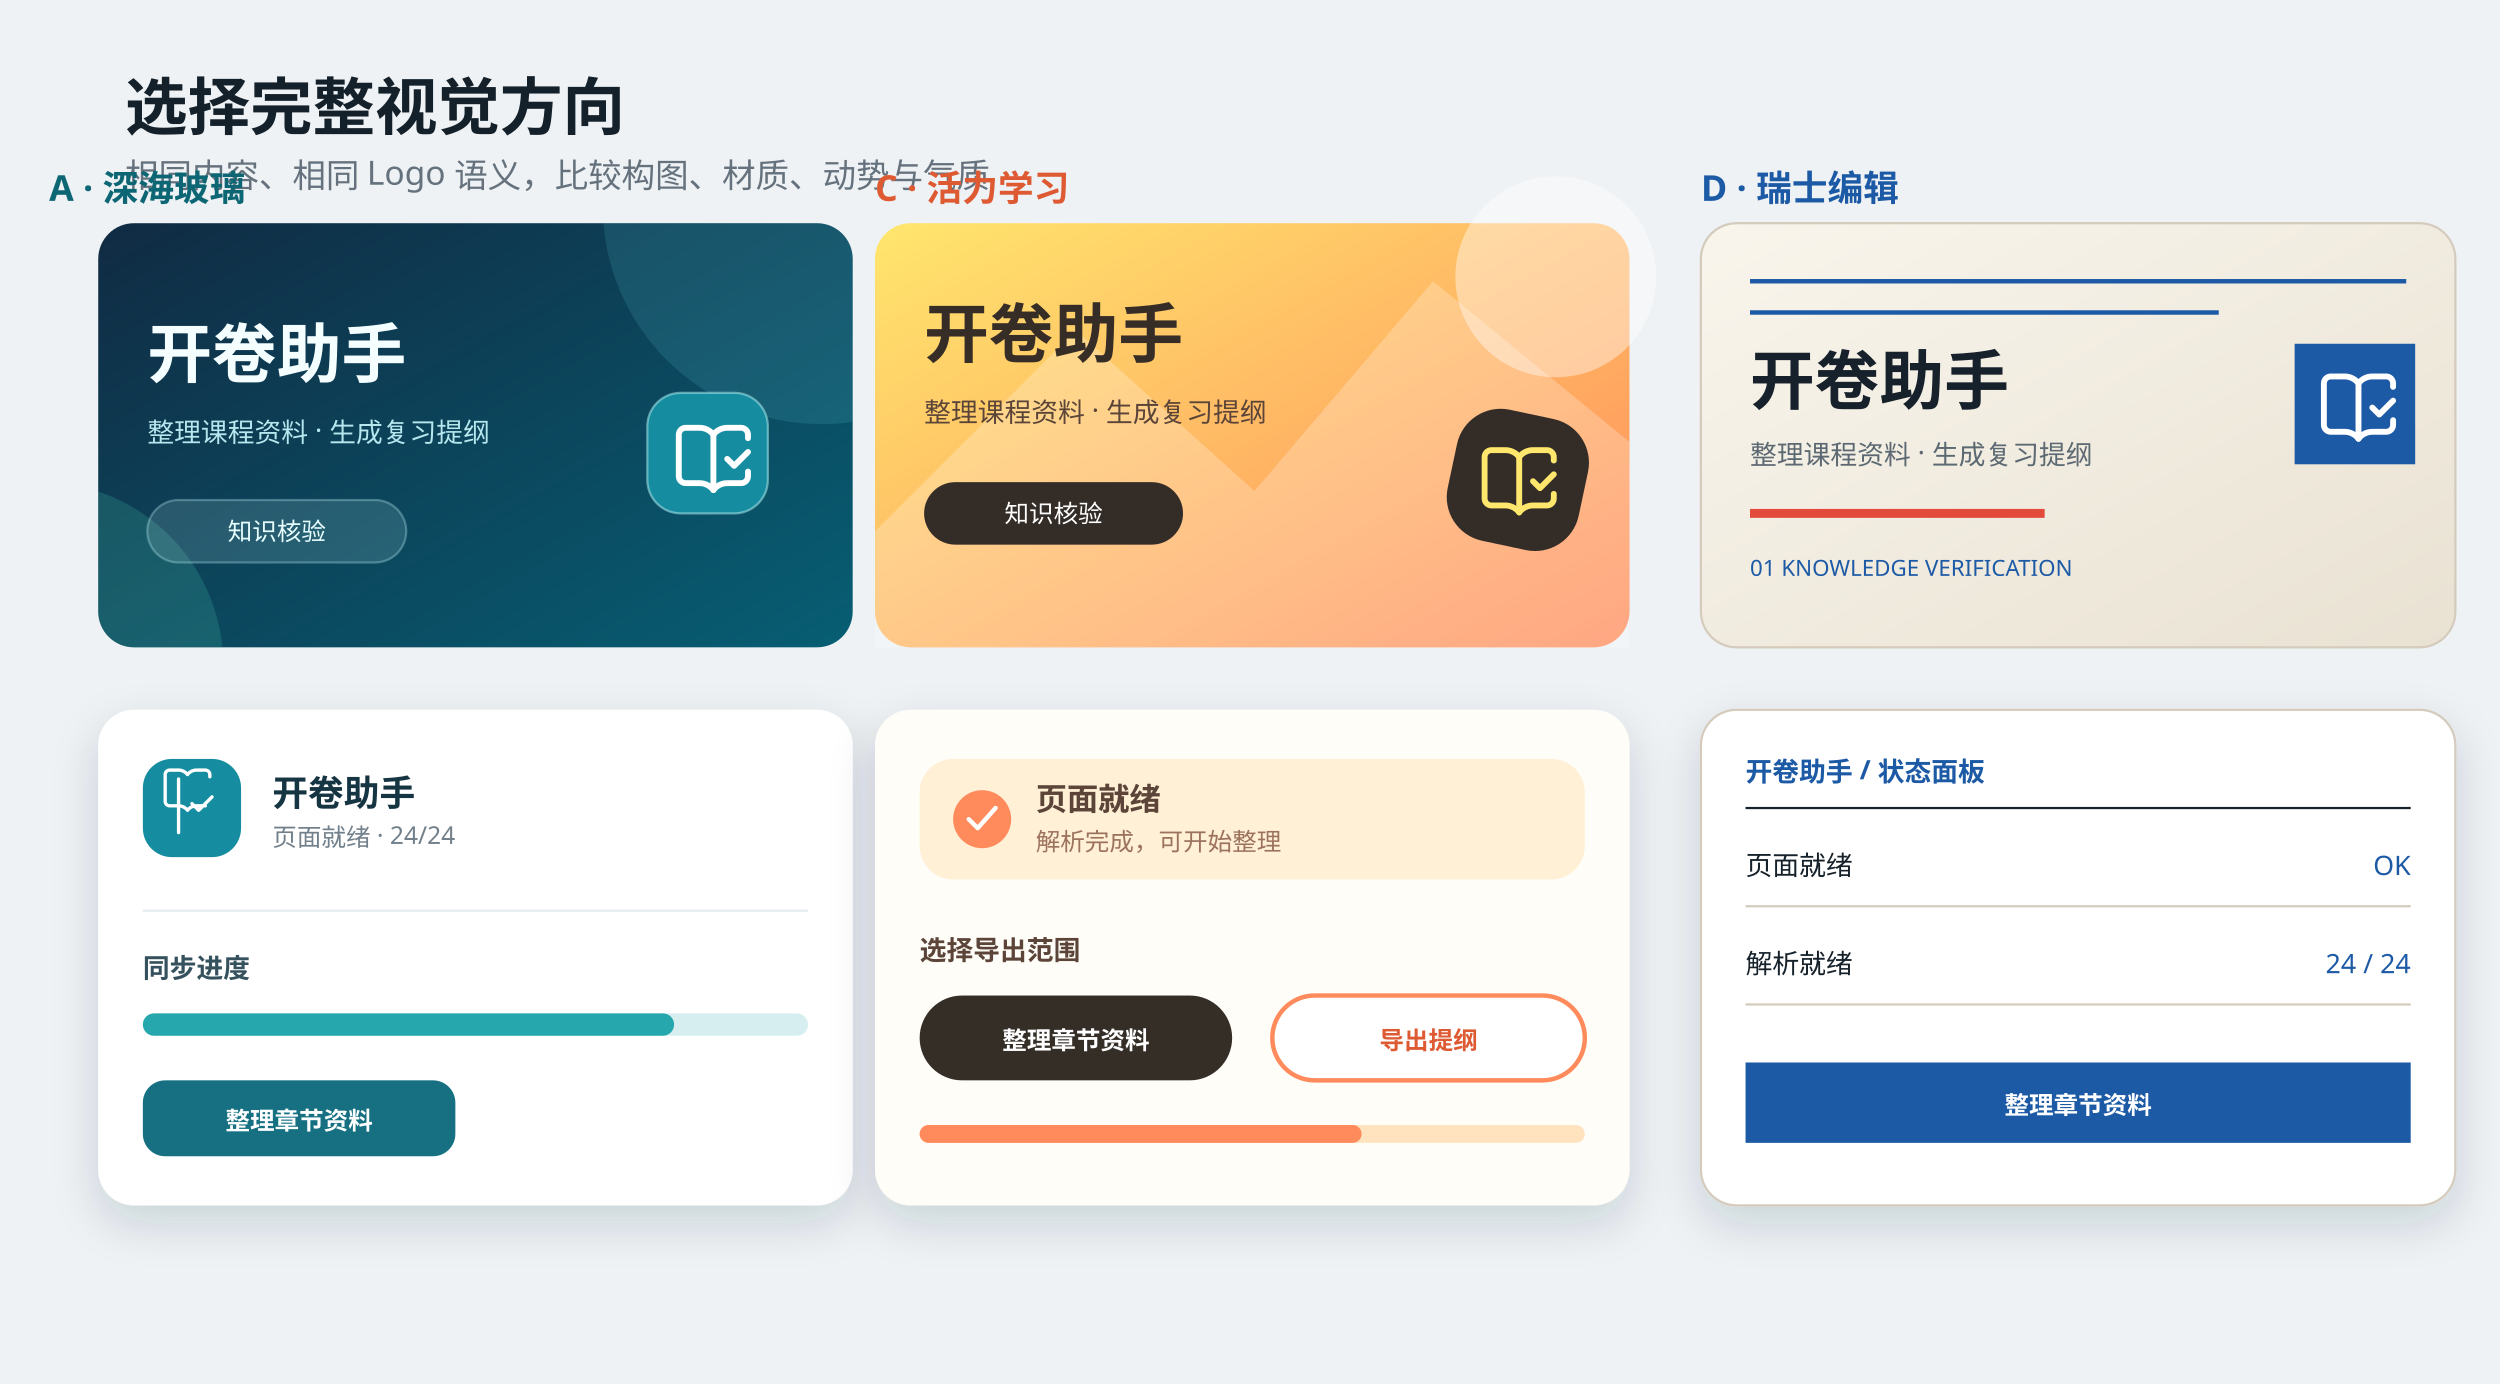
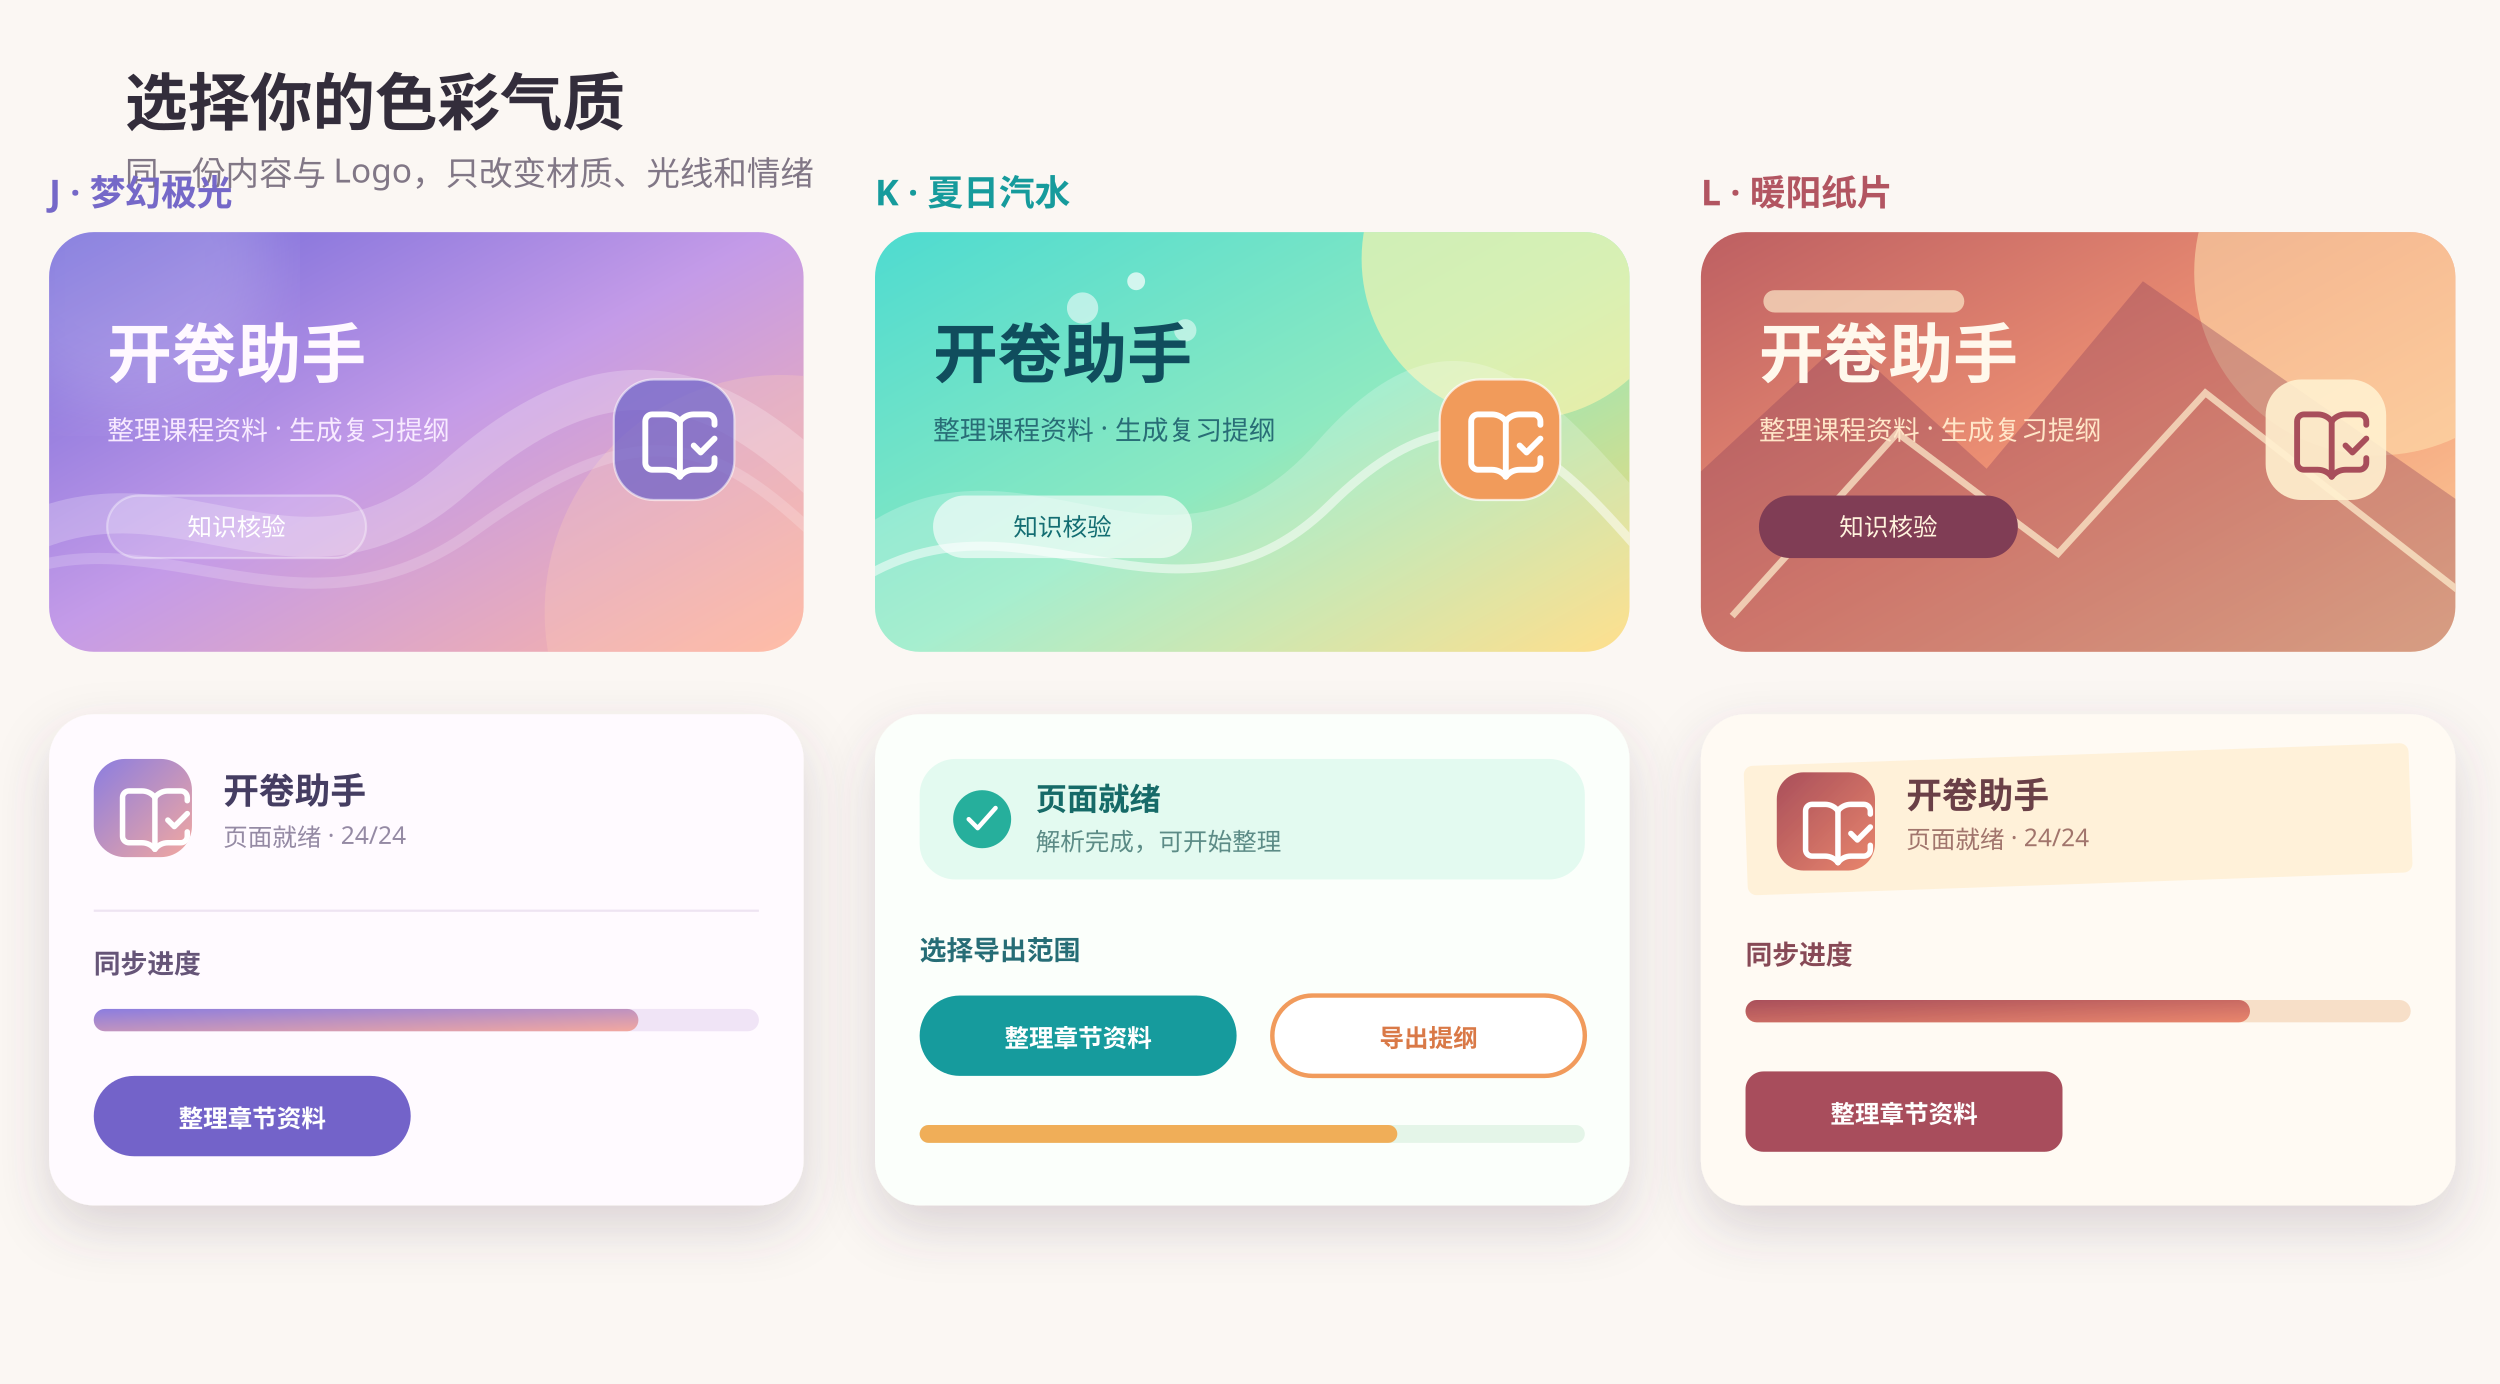
<svg xmlns="http://www.w3.org/2000/svg" width="1120" height="620" viewBox="0 0 1120 620" font-family="PingFang SC, Microsoft YaHei, sans-serif" role="img" aria-labelledby="title desc">
  <defs>
-     <linearGradient id="deep" x1="0" y1="0" x2="1" y2="1">
-       <stop stop-color="#102b43" />
-       <stop offset="1" stop-color="#075e73" />
+     <linearGradient id="dream" x1="0" y1="0" x2="1" y2="1">
+       <stop stop-color="#7067d8" />
+       <stop offset=".48" stop-color="#c49be8" />
+       <stop offset="1" stop-color="#ffb59f" />
    </linearGradient>
-     <linearGradient id="vital" x1="0" y1="0" x2="1" y2="1">
-       <stop stop-color="#ffe66d" />
-       <stop offset="1" stop-color="#ff8a5b" />
+     <linearGradient id="summer" x1="0" y1="0" x2="1" y2="1">
+       <stop stop-color="#4edbd0" />
+       <stop offset=".52" stop-color="#8de9c1" />
+       <stop offset="1" stop-color="#ffd66d" />
    </linearGradient>
-     <linearGradient id="paper" x1="0" y1="0" x2="1" y2="1">
-       <stop stop-color="#f9f5ec" />
-       <stop offset="1" stop-color="#e9e2d3" />
+     <linearGradient id="warm" x1="0" y1="0" x2="1" y2="1">
+       <stop stop-color="#bd5f62" />
+       <stop offset=".5" stop-color="#ef9274" />
+       <stop offset="1" stop-color="#ffd19a" />
    </linearGradient>
-     <clipPath id="deepClip">
-       <rect x="22" y="100" width="338" height="190" rx="16" />
+     <linearGradient id="dreamMini" x1="0" y1="0" x2="1" y2="1">
+       <stop stop-color="#8b7de0" />
+       <stop offset="1" stop-color="#f3a89f" />
+     </linearGradient>
+     <linearGradient id="summerMini" x1="0" y1="0" x2="1" y2="1">
+       <stop stop-color="#2cb7ba" />
+       <stop offset="1" stop-color="#f5bd58" />
+     </linearGradient>
+     <linearGradient id="warmMini" x1="0" y1="0" x2="1" y2="1">
+       <stop stop-color="#a94f5a" />
+       <stop offset="1" stop-color="#e9866d" />
+     </linearGradient>
+     <filter id="softShadow" x="-20%" y="-20%" width="140%" height="170%">
+       <feDropShadow dx="0" dy="10" stdDeviation="12" flood-color="#5b4a61" flood-opacity=".2" />
+     </filter>
+     <filter id="glow">
+       <feGaussianBlur stdDeviation="14" />
+     </filter>
+     <clipPath id="dreamClip">
+       <rect x="22" y="104" width="338" height="188" rx="20" />
    </clipPath>
-     <filter id="shadow" x="-20%" y="-20%" width="140%" height="160%">
-       <feDropShadow dx="0" dy="8" stdDeviation="10" flood-color="#102a43" flood-opacity=".16" />
-     </filter>
+     <clipPath id="summerClip">
+       <rect x="392" y="104" width="338" height="188" rx="20" />
+     </clipPath>
+     <clipPath id="warmClip">
+       <rect x="762" y="104" width="338" height="188" rx="20" />
+     </clipPath>
  </defs>
-   <rect width="1120" height="620" fill="#eef2f4" />
-   <text x="56" y="58" font-size="28" font-weight="700" fill="#14212b">选择完整视觉方向</text>
-   <text x="56" y="84" font-size="15" fill="#65727d">相同内容、相同 Logo 语义，比较构图、材质、动势与气质</text>
-   <g transform="translate(22 0)">
-     <text x="0" y="90" font-size="16" font-weight="700" fill="#0d6674">A · 深海玻璃</text>
-     <g clip-path="url(#deepClip)">
-       <rect x="22" y="100" width="338" height="190" rx="16" fill="url(#deep)" />
-       <circle cx="346" cy="92" r="98" fill="#70e1ef" fill-opacity=".13" />
-       <circle cx="-4" cy="298" r="82" fill="#4cc9b0" fill-opacity=".2" />
-       <text x="44" y="169" font-size="29" font-weight="700" fill="#f4feff">开卷助手</text>
-       <text x="44" y="198" font-size="12" fill="#b7e7ee">整理课程资料 · 生成复习提纲</text>
-       <rect x="44" y="224" width="116" height="28" rx="14" fill="#d9fbff" fill-opacity=".14" stroke="#c5f9ff" stroke-opacity=".3" />
-       <text x="102" y="242" text-anchor="middle" font-size="11" fill="#e7feff">知识核验</text>
-       <rect x="268" y="176" width="54" height="54" rx="15" fill="#168ca0" stroke="#b9f4f5" stroke-opacity=".5" />
-       <g transform="translate(279 187) scale(1.55)" fill="none" stroke="#fff" stroke-width="1.7" stroke-linecap="round" stroke-linejoin="round">
+   <rect width="1120" height="620" fill="#fbf7f3" />
+   <text x="56" y="56" font-size="28" font-weight="700" fill="#332d3b">选择你的色彩气质</text>
+   <text x="56" y="83" font-size="15" fill="#817786">同一份内容与 Logo，只改变材质、光线和情绪</text>
+   <g>
+     <text x="22" y="92" font-size="16" font-weight="700" fill="#7568c8">J · 梦幻极光</text>
+     <g clip-path="url(#dreamClip)">
+       <rect x="22" y="104" width="338" height="188" rx="20" fill="url(#dream)" />
+       <circle cx="55" cy="116" r="66" fill="#fff" fill-opacity=".18" filter="url(#glow)" />
+       <circle cx="350" cy="274" r="106" fill="#ffcfb7" fill-opacity=".28" />
+       <path d="M-12 254 C70 190 128 282 204 214 S330 176 382 230" fill="none" stroke="#fff" stroke-opacity=".22" stroke-width="18" />
+       <path d="M-18 271 C56 214 128 299 212 238 S326 201 380 254" fill="none" stroke="#fff" stroke-opacity=".18" stroke-width="5" />
+       <text x="48" y="169" font-size="29" font-weight="700" fill="#fff9ff">开卷助手</text>
+       <text x="48" y="197" font-size="12" fill="#f8eaff">整理课程资料 · 生成复习提纲</text>
+       <rect x="48" y="222" width="116" height="28" rx="14" fill="#fff" fill-opacity=".18" stroke="#fff" stroke-opacity=".36" />
+       <text x="106" y="240" text-anchor="middle" font-size="11" fill="#fff">知识核验</text>
+       <rect x="275" y="170" width="54" height="54" rx="18" fill="#6e61c8" fill-opacity=".74" stroke="#fff" stroke-opacity=".55" />
+       <g transform="translate(286 181) scale(1.55)" fill="none" stroke="#fff" stroke-width="1.7" stroke-linecap="round" stroke-linejoin="round">
        <path d="M12 5v16" />
        <path d="m16 12 2 2 4-4" />
        <path d="M22 6V5a2 2 0 0 0-1.999-2L16 3.002A5 5 0 0 0 12 5a5 5 0 0 0-4-2H4a2 2 0 0 0-2 2v12a2 2 0 0 0 1.999 2H8a5 5 0 0 1 4 2 5 5 0 0 1 4-2h4.001A2 2 0 0 0 22 17v-1.344" />
      </g>
    </g>
-     <g filter="url(#shadow)">
-       <rect x="22" y="318" width="338" height="222" rx="16" fill="#fff" />
-       <rect x="42" y="340" width="44" height="44" rx="13" fill="#168ca0" />
-       <path d="M58 349v24m6-13 3 3 6-6m-1-9v-1a2 2 0 0 0-2-2l-4 .002a5 5 0 0 0-4 2 5 5 0 0 0-4-2h-4a2 2 0 0 0-2 2v12a2 2 0 0 0 2 2h4a5 5 0 0 1 4 2 5 5 0 0 1 4-2h4" fill="none" stroke="#fff" stroke-width="1.5" stroke-linecap="round" stroke-linejoin="round" />
-       <text x="100" y="361" font-size="16" font-weight="700" fill="#173443">开卷助手</text>
-       <text x="100" y="379" font-size="11" fill="#71808b">页面就绪 · 24/24</text>
-       <line x1="42" y1="408" x2="340" y2="408" stroke="#e5edef" />
-       <text x="42" y="438" font-size="12" font-weight="700" fill="#35515d">同步进度</text>
-       <rect x="42" y="454" width="298" height="10" rx="5" fill="#d7eef0" />
-       <rect x="42" y="454" width="238" height="10" rx="5" fill="#26a7ad" />
-       <rect x="42" y="484" width="140" height="34" rx="10" fill="#126f82" />
-       <text x="112" y="506" text-anchor="middle" font-size="11" font-weight="700" fill="#fff">整理章节资料</text>
+     <g filter="url(#softShadow)">
+       <rect x="22" y="320" width="338" height="220" rx="20" fill="#fffaff" />
+       <rect x="42" y="340" width="44" height="44" rx="14" fill="url(#dreamMini)" />
+       <g transform="translate(52 350) scale(1.45)" fill="none" stroke="#fff" stroke-width="1.7" stroke-linecap="round" stroke-linejoin="round">
+         <path d="M12 5v16" />
+         <path d="m16 12 2 2 4-4" />
+         <path d="M22 6V5a2 2 0 0 0-1.999-2L16 3.002A5 5 0 0 0 12 5a5 5 0 0 0-4-2H4a2 2 0 0 0-2 2v12a2 2 0 0 0 1.999 2H8a5 5 0 0 1 4 2 5 5 0 0 1 4-2h4.001A2 2 0 0 0 22 17v-1.344" />
+       </g>
+       <text x="100" y="360" font-size="16" font-weight="700" fill="#443d62">开卷助手</text>
+       <text x="100" y="379" font-size="11" fill="#958aa4">页面就绪 · 24/24</text>
+       <line x1="42" y1="408" x2="340" y2="408" stroke="#eee4f2" />
+       <text x="42" y="436" font-size="12" font-weight="700" fill="#665578">同步进度</text>
+       <rect x="42" y="452" width="298" height="10" rx="5" fill="#f0e4f6" />
+       <rect x="42" y="452" width="244" height="10" rx="5" fill="url(#dreamMini)" />
+       <rect x="42" y="482" width="142" height="36" rx="18" fill="#7364c9" />
+       <text x="113" y="505" text-anchor="middle" font-size="11" font-weight="700" fill="#fff">整理章节资料</text>
    </g>
  </g>
-   <g transform="translate(392 0)">
-     <text x="0" y="90" font-size="16" font-weight="700" fill="#dd5a33">C · 活力学习</text>
-     <rect x="0" y="100" width="338" height="190" rx="16" fill="url(#vital)" />
-     <path d="M0 238 90 148l80 72 80-94 88 72v92H0z" fill="#fff" fill-opacity=".24" />
-     <circle cx="305" cy="124" r="45" fill="#fff" fill-opacity=".4" />
-     <text x="22" y="160" font-size="29" font-weight="700" fill="#372d27">开卷助手</text>
-     <text x="22" y="189" font-size="12" fill="#5b4438">整理课程资料 · 生成复习提纲</text>
-     <rect x="22" y="216" width="116" height="28" rx="14" fill="#342d27" />
-     <text x="80" y="234" text-anchor="middle" font-size="11" fill="#fff">知识核验</text>
-     <rect x="258" y="185" width="60" height="60" rx="20" fill="#342d27" transform="rotate(12 288 215)" />
-     <g transform="translate(270 197) scale(1.55)" fill="none" stroke="#ffe66d" stroke-width="1.7" stroke-linecap="round" stroke-linejoin="round">
-       <path d="M12 5v16" />
-       <path d="m16 12 2 2 4-4" />
-       <path d="M22 6V5a2 2 0 0 0-1.999-2L16 3.002A5 5 0 0 0 12 5a5 5 0 0 0-4-2H4a2 2 0 0 0-2 2v12a2 2 0 0 0 1.999 2H8a5 5 0 0 1 4 2 5 5 0 0 1 4-2h4.001A2 2 0 0 0 22 17v-1.344" />
+   <g>
+     <text x="392" y="92" font-size="16" font-weight="700" fill="#169b9c">K · 夏日汽水</text>
+     <g clip-path="url(#summerClip)">
+       <rect x="392" y="104" width="338" height="188" rx="20" fill="url(#summer)" />
+       <circle cx="682" cy="116" r="72" fill="#fff5ae" fill-opacity=".65" />
+       <path d="M370 250 C450 172 518 280 590 198 S704 192 752 240 V310 H370Z" fill="#fff" fill-opacity=".22" />
+       <path d="M370 271 C450 202 522 299 596 226 S708 220 752 266" fill="none" stroke="#fff" stroke-opacity=".52" stroke-width="4" />
+       <circle cx="485" cy="138" r="7" fill="#fff" fill-opacity=".55" />
+       <circle cx="509" cy="126" r="4" fill="#fff" fill-opacity=".7" />
+       <circle cx="531" cy="148" r="5" fill="#fff" fill-opacity=".5" />
+       <text x="418" y="169" font-size="29" font-weight="700" fill="#104d5d">开卷助手</text>
+       <text x="418" y="197" font-size="12" fill="#286d76">整理课程资料 · 生成复习提纲</text>
+       <rect x="418" y="222" width="116" height="28" rx="14" fill="#fff" fill-opacity=".62" />
+       <text x="476" y="240" text-anchor="middle" font-size="11" fill="#136d72">知识核验</text>
+       <rect x="645" y="170" width="54" height="54" rx="18" fill="#f19b5b" stroke="#fff" stroke-opacity=".7" />
+       <g transform="translate(656 181) scale(1.55)" fill="none" stroke="#fff" stroke-width="1.7" stroke-linecap="round" stroke-linejoin="round">
+         <path d="M12 5v16" />
+         <path d="m16 12 2 2 4-4" />
+         <path d="M22 6V5a2 2 0 0 0-1.999-2L16 3.002A5 5 0 0 0 12 5a5 5 0 0 0-4-2H4a2 2 0 0 0-2 2v12a2 2 0 0 0 1.999 2H8a5 5 0 0 1 4 2 5 5 0 0 1 4-2h4.001A2 2 0 0 0 22 17v-1.344" />
+       </g>
    </g>
-     <g filter="url(#shadow)">
-       <rect x="0" y="318" width="338" height="222" rx="16" fill="#fffdf8" />
-       <rect x="20" y="340" width="298" height="54" rx="15" fill="#fff0d6" />
-       <circle cx="48" cy="367" r="13" fill="#ff8a5b" />
-       <path d="m42 367 4 4 8-9" fill="none" stroke="#fff" stroke-width="2" stroke-linecap="round" stroke-linejoin="round" />
-       <text x="72" y="363" font-size="14" font-weight="700" fill="#5b4438">页面就绪</text>
-       <text x="72" y="381" font-size="11" fill="#9c725d">解析完成，可开始整理</text>
-       <text x="20" y="430" font-size="12" font-weight="700" fill="#5b4438">选择导出范围</text>
-       <rect x="20" y="446" width="140" height="38" rx="19" fill="#342d27" />
-       <text x="90" y="470" text-anchor="middle" font-size="11" font-weight="700" fill="#fff">整理章节资料</text>
-       <rect x="178" y="446" width="140" height="38" rx="19" fill="#fff" stroke="#ff8a5b" stroke-width="2" />
-       <text x="248" y="470" text-anchor="middle" font-size="11" font-weight="700" fill="#dd5a33">导出提纲</text>
-       <rect x="20" y="504" width="298" height="8" rx="4" fill="#ffe3bf" />
-       <rect x="20" y="504" width="198" height="8" rx="4" fill="#ff8a5b" />
+     <g filter="url(#softShadow)">
+       <rect x="392" y="320" width="338" height="220" rx="20" fill="#fbfffb" />
+       <rect x="412" y="340" width="298" height="54" rx="16" fill="#e3faf0" />
+       <circle cx="440" cy="367" r="13" fill="#27af9c" />
+       <path d="m434 367 4 4 8-9" fill="none" stroke="#fff" stroke-width="2" stroke-linecap="round" stroke-linejoin="round" />
+       <text x="464" y="363" font-size="14" font-weight="700" fill="#176b68">页面就绪</text>
+       <text x="464" y="381" font-size="11" fill="#5b8b86">解析完成，可开始整理</text>
+       <text x="412" y="430" font-size="12" font-weight="700" fill="#286d76">选择导出范围</text>
+       <rect x="412" y="446" width="142" height="36" rx="18" fill="#159b9d" />
+       <text x="483" y="469" text-anchor="middle" font-size="11" font-weight="700" fill="#fff">整理章节资料</text>
+       <rect x="570" y="446" width="140" height="36" rx="18" fill="#fff" stroke="#f19b5b" stroke-width="2" />
+       <text x="640" y="469" text-anchor="middle" font-size="11" font-weight="700" fill="#d97947">导出提纲</text>
+       <rect x="412" y="504" width="298" height="8" rx="4" fill="#e4f5e8" />
+       <rect x="412" y="504" width="214" height="8" rx="4" fill="#f0ae58" />
    </g>
  </g>
-   <g transform="translate(762 0)">
-     <text x="0" y="90" font-size="16" font-weight="700" fill="#1d5aa6">D · 瑞士编辑</text>
-     <rect x="0" y="100" width="338" height="190" rx="16" fill="url(#paper)" stroke="#d4cbbd" />
-     <path d="M22 126h294M22 140h210" stroke="#1d5aa6" stroke-width="2" />
-     <text x="22" y="181" font-size="29" font-weight="700" fill="#17212b">开卷助手</text>
-     <text x="22" y="208" font-size="12" fill="#5c6972">整理课程资料 · 生成复习提纲</text>
-     <path d="M22 230h132" stroke="#e24b3b" stroke-width="4" />
-     <rect x="266" y="154" width="54" height="54" fill="#1d5aa6" />
-     <g transform="translate(276 164) scale(1.55)" fill="none" stroke="#fff" stroke-width="1.7" stroke-linecap="round" stroke-linejoin="round">
-       <path d="M12 5v16" />
-       <path d="m16 12 2 2 4-4" />
-       <path d="M22 6V5a2 2 0 0 0-1.999-2L16 3.002A5 5 0 0 0 12 5a5 5 0 0 0-4-2H4a2 2 0 0 0-2 2v12a2 2 0 0 0 1.999 2H8a5 5 0 0 1 4 2 5 5 0 0 1 4-2h4.001A2 2 0 0 0 22 17v-1.344" />
+   <g>
+     <text x="762" y="92" font-size="16" font-weight="700" fill="#b25561">L · 暖阳纸片</text>
+     <g clip-path="url(#warmClip)">
+       <rect x="762" y="104" width="338" height="188" rx="20" fill="url(#warm)" />
+       <circle cx="1065" cy="122" r="82" fill="#ffe2ae" fill-opacity=".55" />
+       <path d="M746 226 826 152l64 58 70-84 158 110v86H746Z" fill="#8d4059" fill-opacity=".35" />
+       <path d="M776 276 850 194l72 54 66-72 128 100" fill="none" stroke="#fff1d0" stroke-opacity=".7" stroke-width="3" />
+       <rect x="790" y="130" width="90" height="10" rx="5" fill="#fff1d0" fill-opacity=".65" />
+       <text x="788" y="169" font-size="29" font-weight="700" fill="#fff8ec">开卷助手</text>
+       <text x="788" y="197" font-size="12" fill="#ffe6c8">整理课程资料 · 生成复习提纲</text>
+       <rect x="788" y="222" width="116" height="28" rx="14" fill="#803d55" />
+       <text x="846" y="240" text-anchor="middle" font-size="11" fill="#fff3dd">知识核验</text>
+       <rect x="1015" y="170" width="54" height="54" rx="16" fill="#fff1d0" fill-opacity=".9" />
+       <g transform="translate(1026 181) scale(1.55)" fill="none" stroke="#a84e5b" stroke-width="1.7" stroke-linecap="round" stroke-linejoin="round">
+         <path d="M12 5v16" />
+         <path d="m16 12 2 2 4-4" />
+         <path d="M22 6V5a2 2 0 0 0-1.999-2L16 3.002A5 5 0 0 0 12 5a5 5 0 0 0-4-2H4a2 2 0 0 0-2 2v12a2 2 0 0 0 1.999 2H8a5 5 0 0 1 4 2 5 5 0 0 1 4-2h4.001A2 2 0 0 0 22 17v-1.344" />
+       </g>
    </g>
-     <text x="22" y="258" font-size="10" fill="#1d5aa6">01  KNOWLEDGE VERIFICATION</text>
-     <g filter="url(#shadow)">
-       <rect x="0" y="318" width="338" height="222" rx="16" fill="#fff" stroke="#d4cbbd" />
-       <text x="20" y="350" font-size="12" font-weight="700" fill="#1d5aa6">开卷助手 / 状态面板</text>
-       <line x1="20" y1="362" x2="318" y2="362" stroke="#17212b" />
-       <text x="20" y="392" font-size="12" fill="#17212b">页面就绪</text>
-       <text x="318" y="392" text-anchor="end" font-size="12" fill="#1d5aa6">OK</text>
-       <line x1="20" y1="406" x2="318" y2="406" stroke="#d4cbbd" />
-       <text x="20" y="436" font-size="12" fill="#17212b">解析就绪</text>
-       <text x="318" y="436" text-anchor="end" font-size="12" fill="#1d5aa6">24 / 24</text>
-       <line x1="20" y1="450" x2="318" y2="450" stroke="#d4cbbd" />
-       <rect x="20" y="476" width="298" height="36" fill="#1d5aa6" />
-       <text x="169" y="499" text-anchor="middle" font-size="11" font-weight="700" fill="#fff">整理章节资料</text>
+     <g filter="url(#softShadow)">
+       <rect x="762" y="320" width="338" height="220" rx="20" fill="#fffaf3" />
+       <rect x="782" y="338" width="298" height="58" rx="4" fill="#fff1d9" transform="rotate(-2 931 367)" />
+       <rect x="796" y="346" width="44" height="44" rx="12" fill="url(#warmMini)" />
+       <g transform="translate(806 356) scale(1.45)" fill="none" stroke="#fff" stroke-width="1.7" stroke-linecap="round" stroke-linejoin="round">
+         <path d="M12 5v16" />
+         <path d="m16 12 2 2 4-4" />
+         <path d="M22 6V5a2 2 0 0 0-1.999-2L16 3.002A5 5 0 0 0 12 5a5 5 0 0 0-4-2H4a2 2 0 0 0-2 2v12a2 2 0 0 0 1.999 2H8a5 5 0 0 1 4 2 5 5 0 0 1 4-2h4.001A2 2 0 0 0 22 17v-1.344" />
+       </g>
+       <text x="854" y="362" font-size="16" font-weight="700" fill="#6b3f46">开卷助手</text>
+       <text x="854" y="380" font-size="11" fill="#a1746c">页面就绪 · 24/24</text>
+       <text x="782" y="432" font-size="12" font-weight="700" fill="#874956">同步进度</text>
+       <rect x="782" y="448" width="298" height="10" rx="5" fill="#f7dfc8" />
+       <rect x="782" y="448" width="226" height="10" rx="5" fill="url(#warmMini)" />
+       <rect x="782" y="480" width="142" height="36" rx="8" fill="#a84e5b" />
+       <text x="853" y="503" text-anchor="middle" font-size="11" font-weight="700" fill="#fff">整理章节资料</text>
    </g>
  </g>
</svg>
